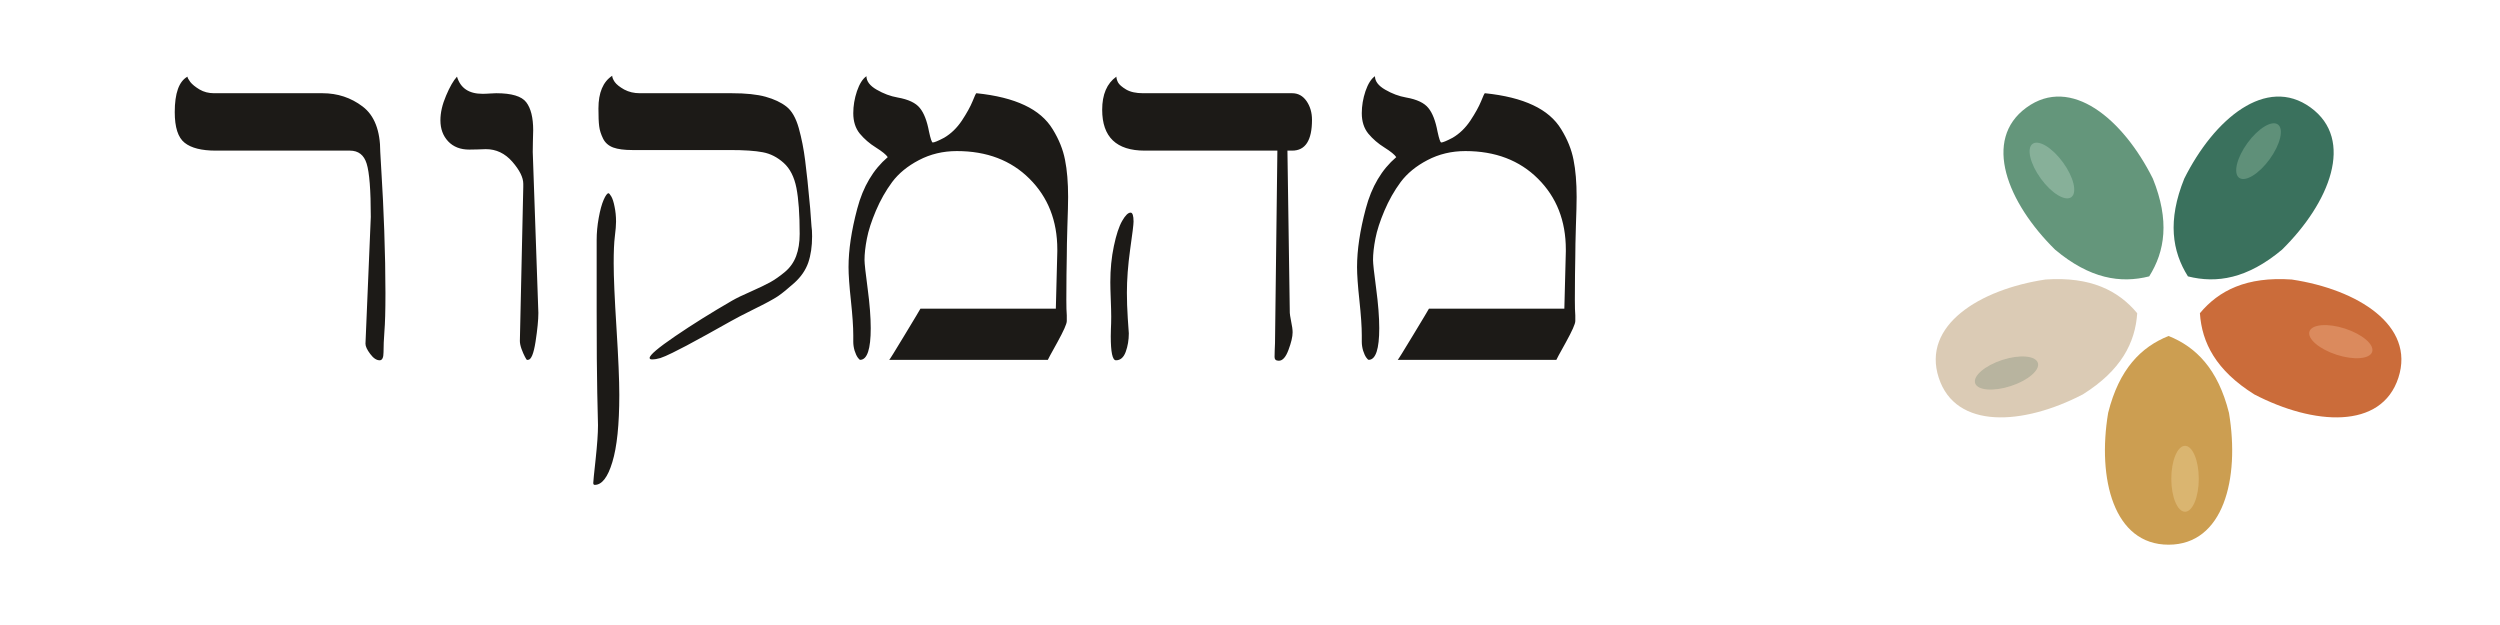
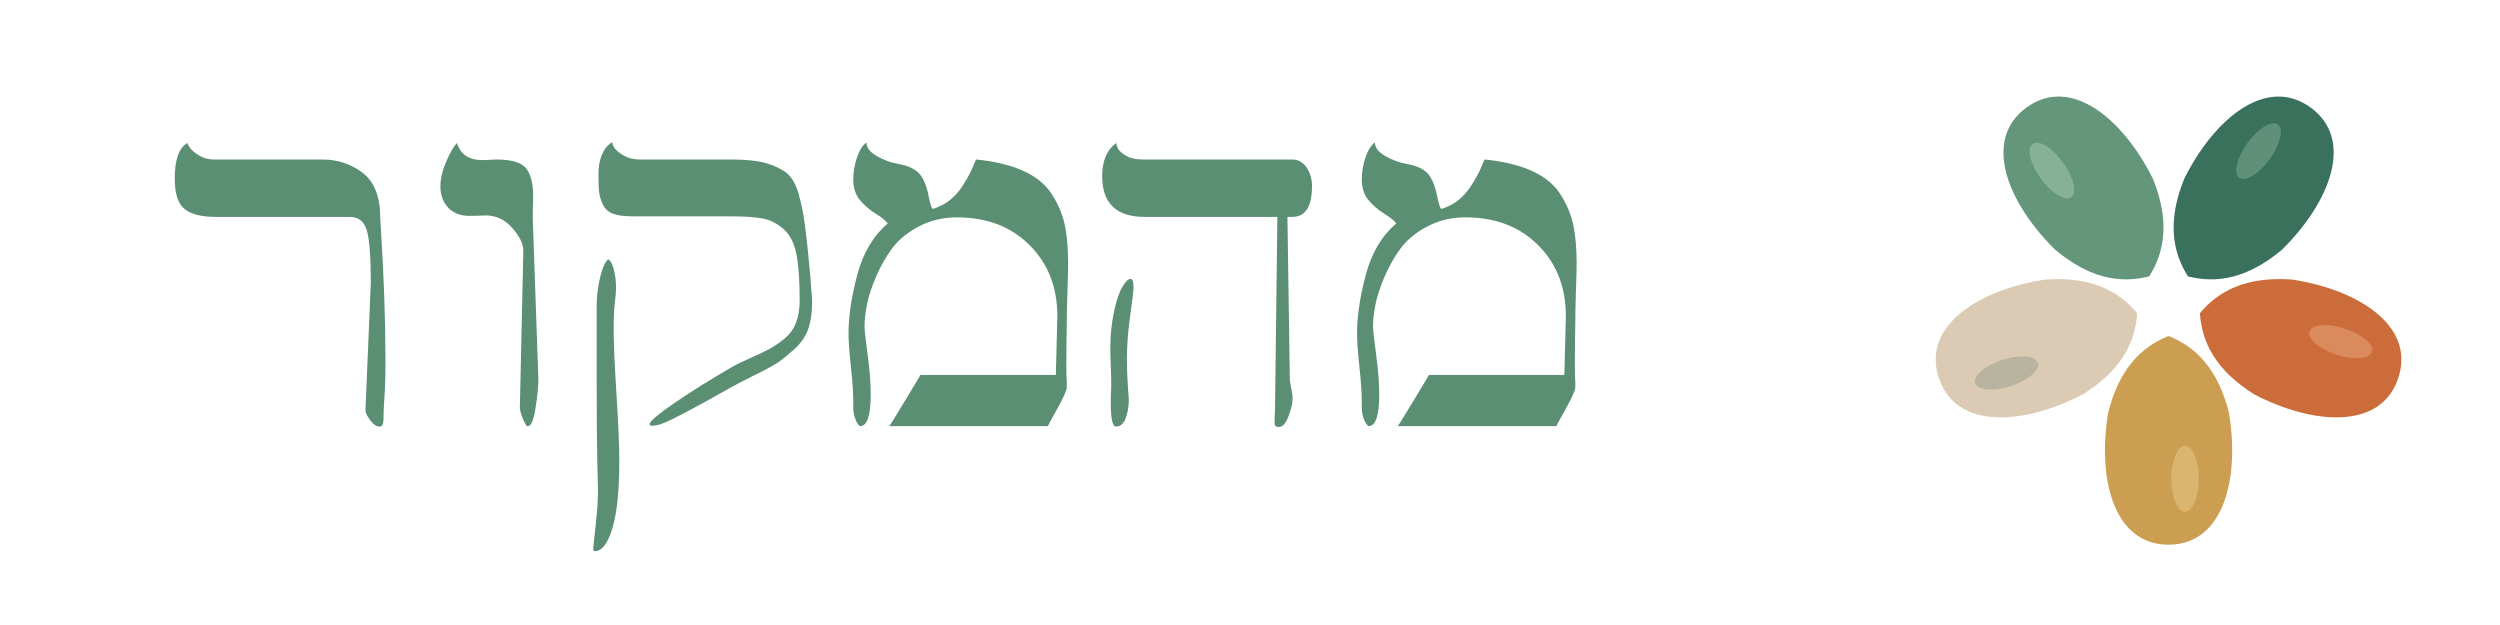
<svg xmlns="http://www.w3.org/2000/svg" viewBox="181 38 264 66" role="img" aria-label="מהמקור">
  <defs>
    
  </defs>
  <g transform="translate(410 70) scale(0.58)">
    <g opacity="0.94">
      <g transform="rotate(36)">
        <path d="M 0,-44 C 10,-44 13,-32 11,-20 C 9,-12 5,-8 0,-6 C -5,-8 -9,-12 -11,-20 C -13,-32 -10,-44 0,-44 Z" fill="#2E6853" />
        <ellipse cx="-3" cy="-32" rx="2.5" ry="6" fill="#7BAA90" opacity="0.5" />
      </g>
      <g transform="rotate(108)">
        <path d="M 0,-44 C 10,-44 13,-32 11,-20 C 9,-12 5,-8 0,-6 C -5,-8 -9,-12 -11,-20 C -13,-32 -10,-44 0,-44 Z" fill="#C8632E" />
        <ellipse cx="-3" cy="-32" rx="2.5" ry="6" fill="#EAA378" opacity="0.5" />
      </g>
      <g transform="rotate(180)">
        <path d="M 0,-44 C 10,-44 13,-32 11,-20 C 9,-12 5,-8 0,-6 C -5,-8 -9,-12 -11,-20 C -13,-32 -10,-44 0,-44 Z" fill="#C99846" />
        <ellipse cx="-3" cy="-32" rx="2.5" ry="6" fill="#E8C788" opacity="0.5" />
      </g>
      <g transform="rotate(252)">
        <path d="M 0,-44 C 10,-44 13,-32 11,-20 C 9,-12 5,-8 0,-6 C -5,-8 -9,-12 -11,-20 C -13,-32 -10,-44 0,-44 Z" fill="#D9C8B0" />
        <ellipse cx="-3" cy="-32" rx="2.5" ry="6" fill="#1F4A3A" opacity="0.2" />
      </g>
      <g transform="rotate(324)">
        <path d="M 0,-44 C 10,-44 13,-32 11,-20 C 9,-12 5,-8 0,-6 C -5,-8 -9,-12 -11,-20 C -13,-32 -10,-44 0,-44 Z" fill="#5A8F73" />
        <ellipse cx="-3" cy="-32" rx="2.5" ry="6" fill="#A3C7B3" opacity="0.5" />
      </g>
    </g>
  </g>
-   <text x="350" y="76" text-anchor="start" direction="rtl" font-family="'Suez One', 'Frank Ruhl Libre', 'David Libre', serif" font-weight="400" font-size="50" fill="#1C1A17" letter-spacing="0">מהמקור</text>
+   <text x="350" y="83" text-anchor="start" direction="rtl" font-family="'Suez One', 'Frank Ruhl Libre', 'David Libre', serif" font-weight="400" font-size="50" fill="#5A8F73" letter-spacing="0">מהמקור</text>
</svg>
